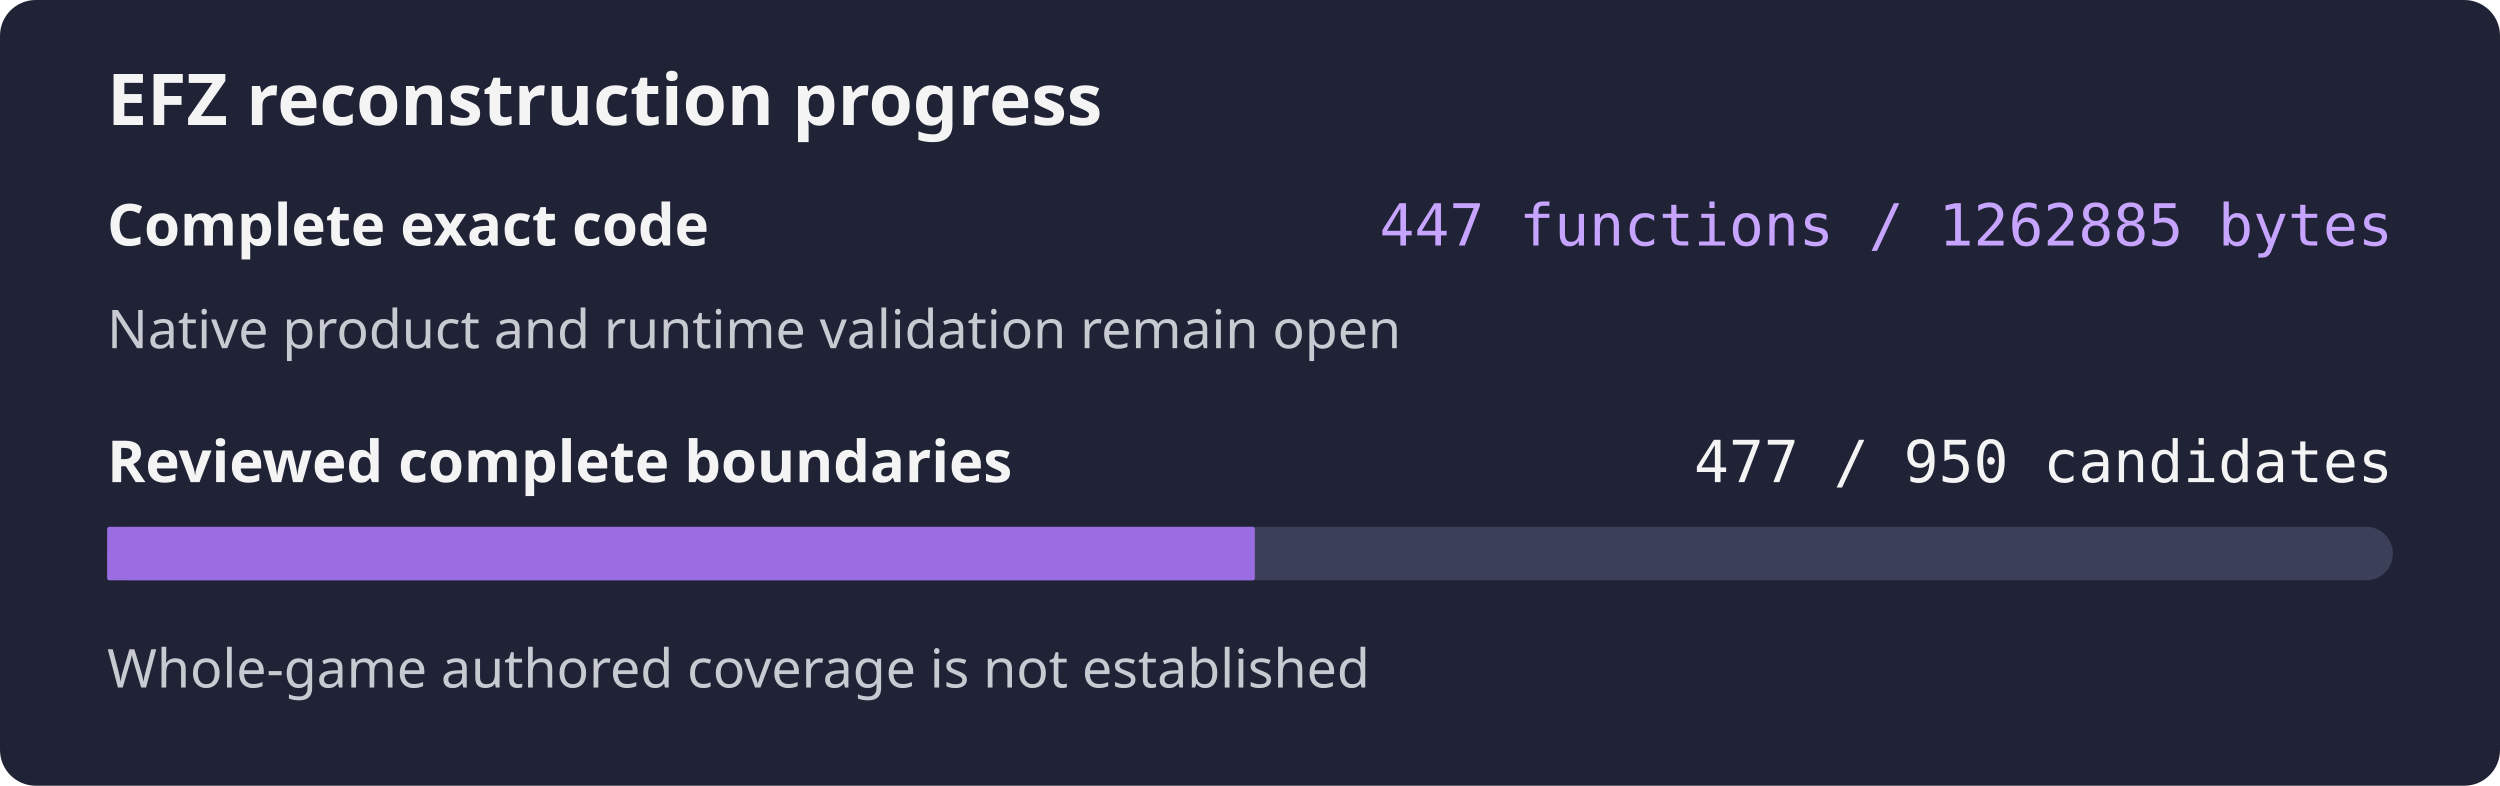
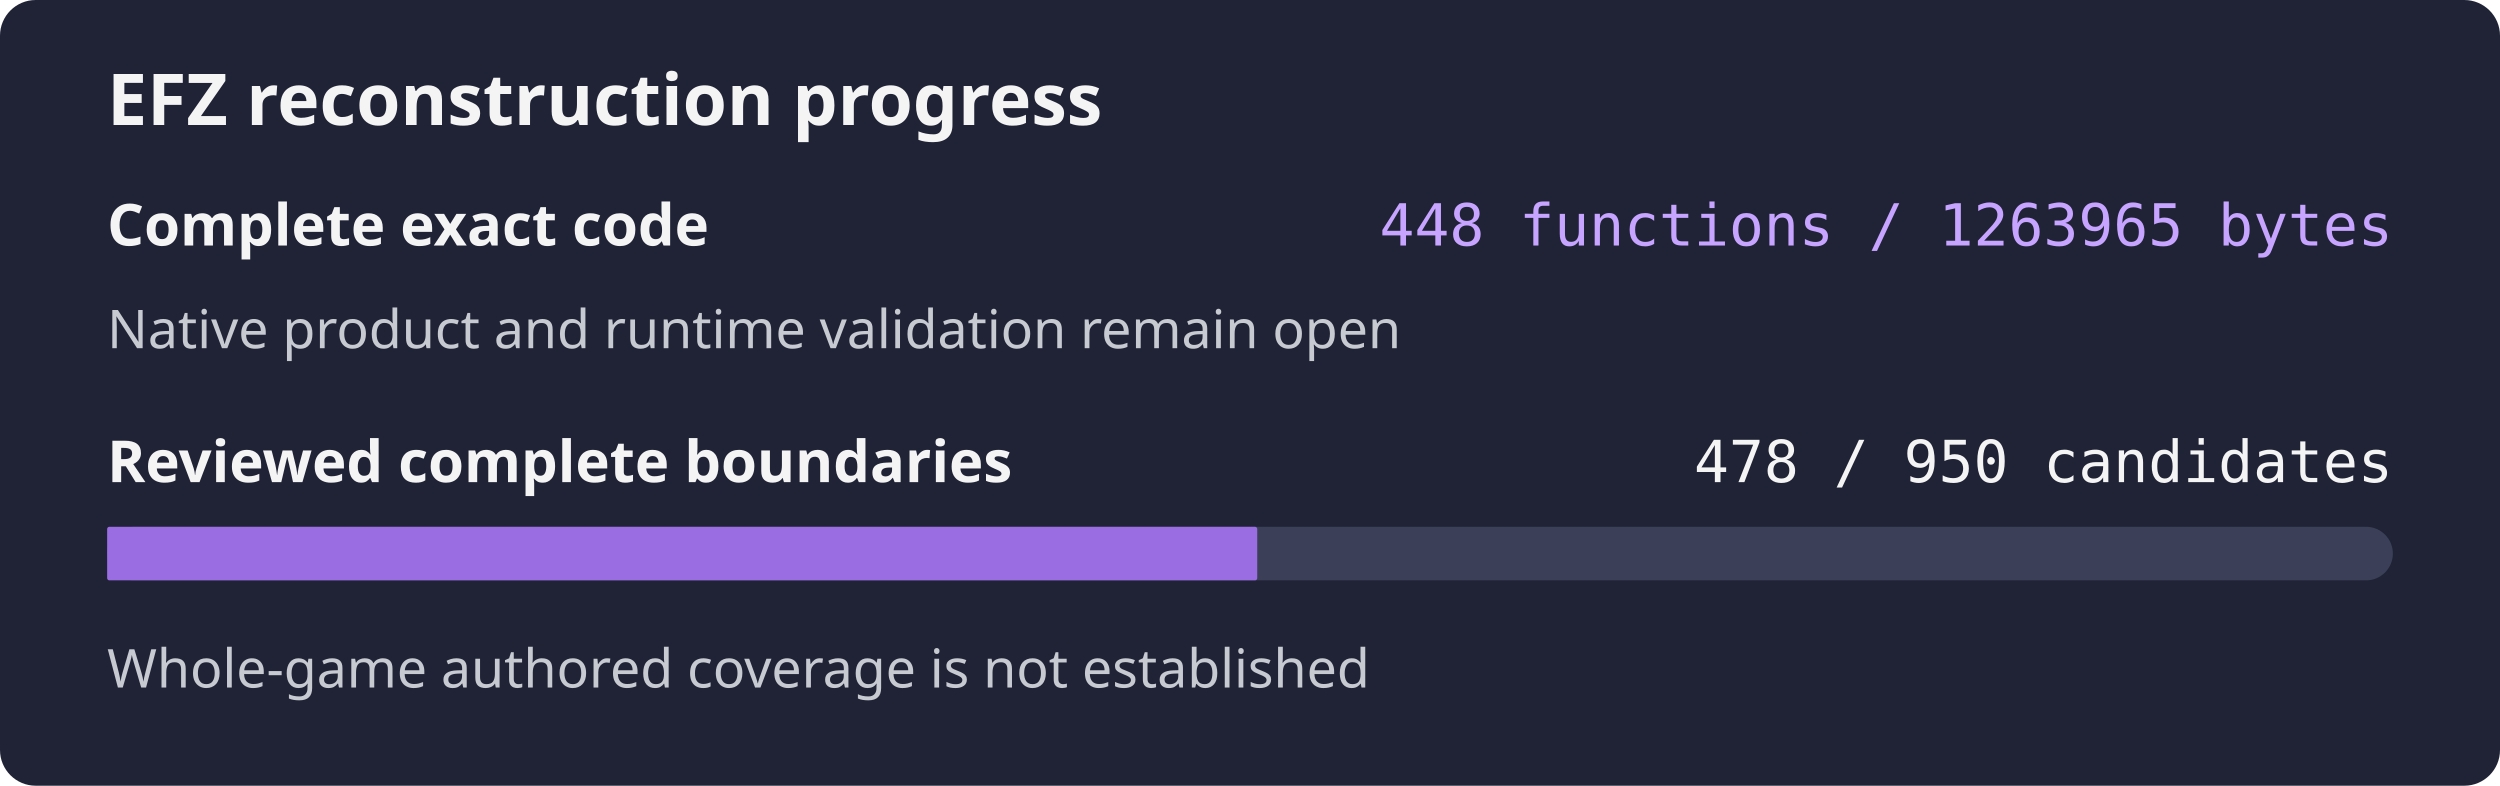
- <svg xmlns="http://www.w3.org/2000/svg" width="560" height="176" role="img" aria-label="EFZ reconstruction: 447 exact functions, 1262885 exact bytes; 477 reviewed boundaries out of 950 candidates">
+ <svg xmlns="http://www.w3.org/2000/svg" width="560" height="176" role="img" aria-label="EFZ reconstruction: 448 exact functions, 1263965 exact bytes; 478 reviewed boundaries out of 950 candidates">
  <rect width="560" height="176" rx="8" fill="#1f2335" />
  <text x="24" y="28" fill="#f4f4f5" font-family="sans-serif" font-size="16" font-weight="600">EFZ reconstruction progress</text>
  <text x="24" y="55" fill="#f4f4f5" font-family="sans-serif" font-size="13" font-weight="600">Complete exact code</text>
-   <text x="536" y="55" fill="#c7a4ff" text-anchor="end" font-family="monospace" font-size="13">447 functions / 1262885 bytes</text>
+   <text x="536" y="55" fill="#c7a4ff" text-anchor="end" font-family="monospace" font-size="13">448 functions / 1263965 bytes</text>
  <text x="24" y="78" fill="#c8cad2" font-family="sans-serif" font-size="12">Native product and runtime validation remain open</text>
  <text x="24" y="108" fill="#f4f4f5" font-family="sans-serif" font-size="13" font-weight="600">Reviewed complete boundaries</text>
-   <text x="536" y="108" fill="#f4f4f5" text-anchor="end" font-family="monospace" font-size="13">477 / 950 candidates</text>
+   <text x="536" y="108" fill="#f4f4f5" text-anchor="end" font-family="monospace" font-size="13">478 / 950 candidates</text>
  <rect x="24" y="118" width="512" height="12" rx="6" fill="#3b4058" />
-   <rect x="24" y="118" width="257.08" height="12" rx="0.5" fill="#9b6de3" />
+   <rect x="24" y="118" width="257.62" height="12" rx="0.5" fill="#9b6de3" />
  <text x="24" y="154" fill="#c8cad2" font-family="sans-serif" font-size="12">Whole-game authored coverage is not established</text>
</svg>
